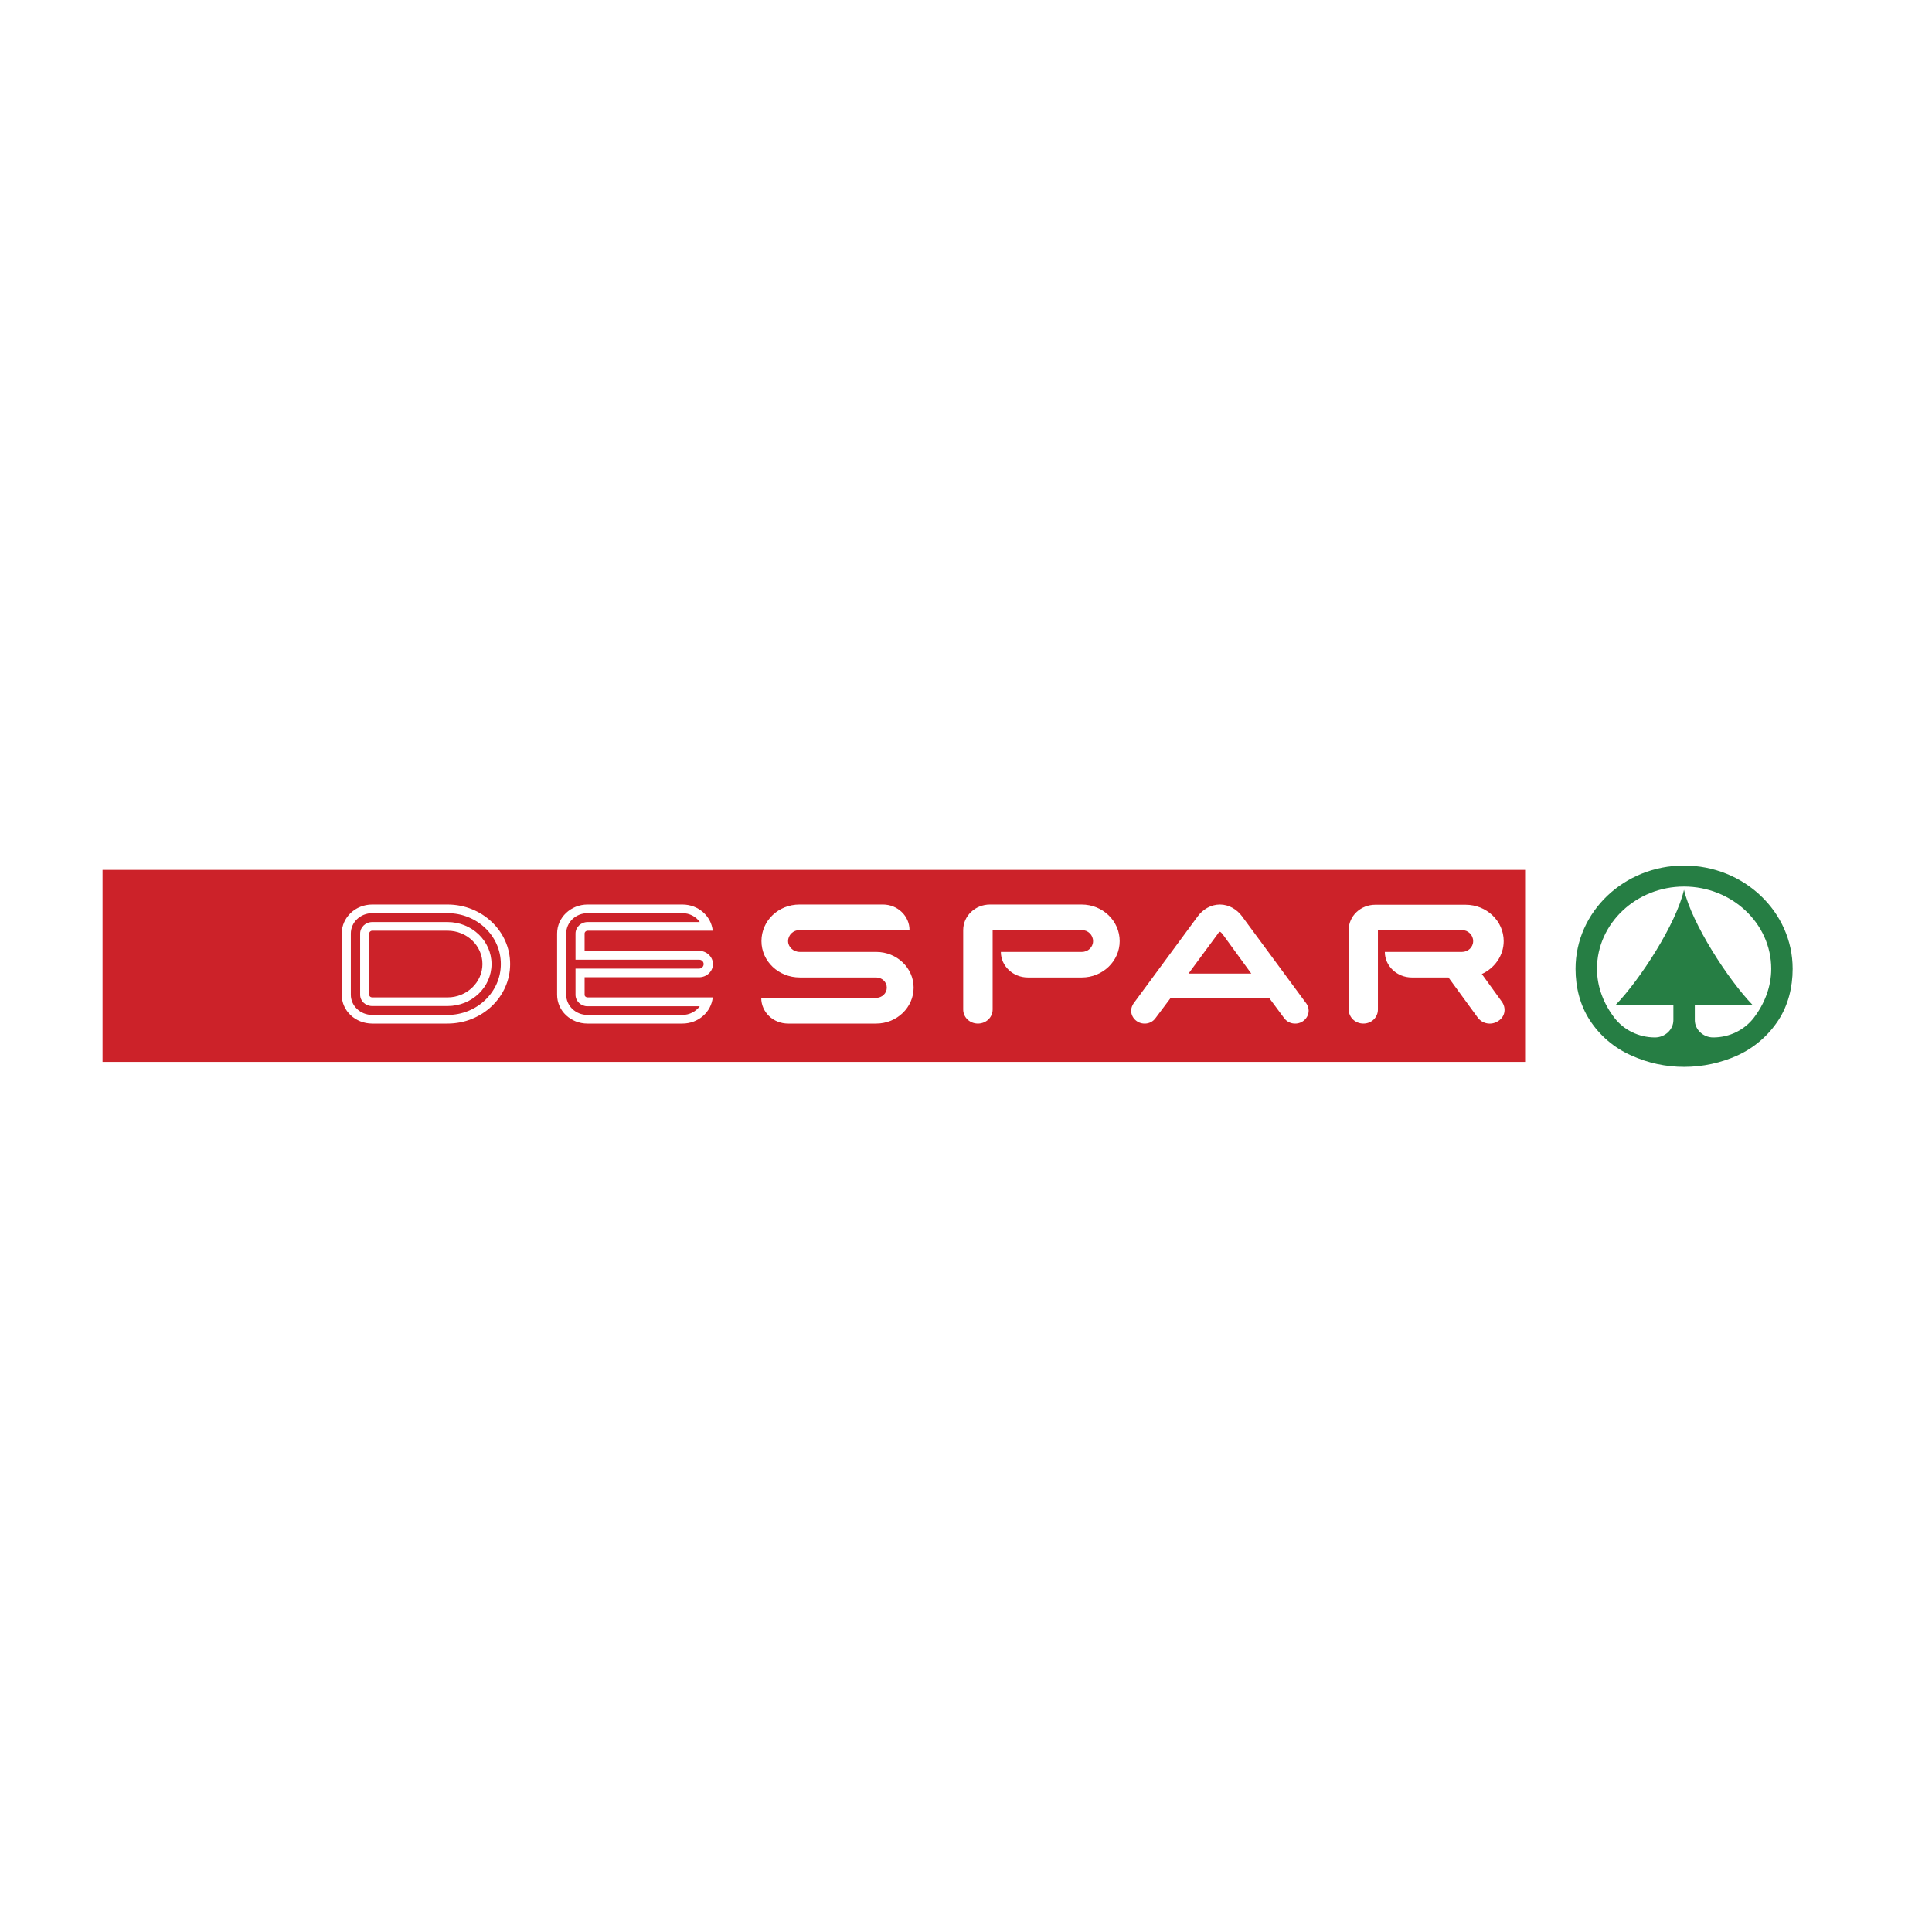
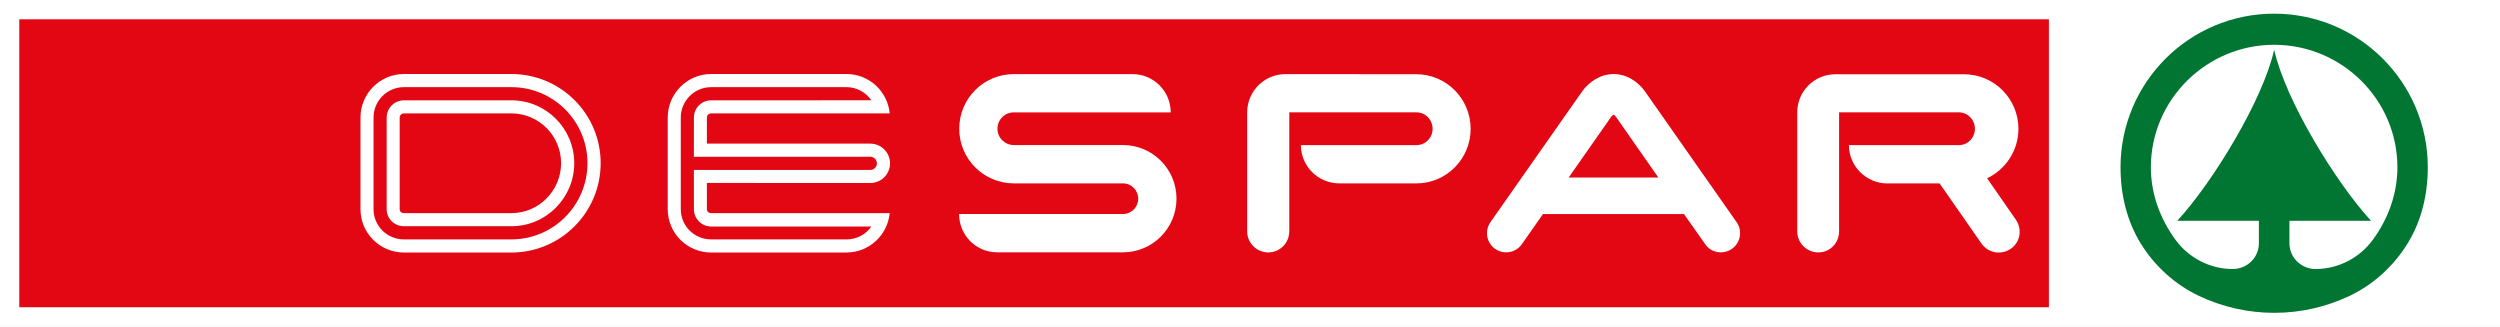
- <svg xmlns="http://www.w3.org/2000/svg" width="2500" height="2500" viewBox="0 0 192.756 192.756">
-   <g fill-rule="evenodd" clip-rule="evenodd">
-     <path fill="#fff" d="M0 0h192.756v192.756H0V0z" />
-     <path fill="#fff" d="M8.504 85.062h175.748v22.632H8.504V85.062z" />
-     <path fill="#cc2229" d="M10.232 86.789H152.16v19.156H10.232V86.789z" />
-     <path d="M168.012 86.357c-5.982 0-10.82 4.622-10.82 10.302 0 1.856.455 3.628 1.404 5.097a9.493 9.493 0 0 0 4.146 3.541 12.645 12.645 0 0 0 5.291 1.145c1.879 0 3.672-.41 5.27-1.122a9.669 9.669 0 0 0 4.146-3.563c.951-1.469 1.404-3.24 1.404-5.097.001-5.681-4.859-10.303-10.841-10.303zm6.953 15.205c-.906 1.166-2.375 1.943-4.037 1.943-.994 0-1.836-.777-1.836-1.728v-1.512h5.766c-2.461-2.549-6.047-8.099-6.846-11.489-.777 3.391-4.361 8.94-6.824 11.489h5.766v1.512c0 .95-.842 1.728-1.836 1.728-1.662 0-3.131-.777-4.037-1.943-1.059-1.383-1.75-3.067-1.75-4.902 0-4.536 3.93-8.207 8.682-8.207 4.773 0 8.703 3.671 8.703 8.207-.001 1.834-.693 3.519-1.751 4.902z" fill="#267e44" />
-     <path d="M87.416 102.122c2.073 0 3.736-1.619 3.736-3.584 0-1.966-1.663-3.564-3.736-3.564h-7.624c-.647 0-1.166-.497-1.166-1.08 0-.604.519-1.102 1.145-1.102h10.971c0-1.403-1.188-2.548-2.656-2.548h-8.315c-2.116 0-3.801 1.62-3.801 3.65 0 2.008 1.706 3.628 3.822 3.628h7.624c.583 0 1.059.453 1.059 1.016 0 .561-.476 1.015-1.059 1.015H75.948c0 1.425 1.188 2.569 2.678 2.569h8.79zM121.711 90.245c.906 0 1.705.497 2.201 1.167l6.436 8.725c.131.194.217.432.217.691 0 .712-.605 1.295-1.338 1.295a1.34 1.34 0 0 1-1.102-.539l-1.49-2.009h-9.848l-1.49 1.987a1.305 1.305 0 0 1-1.102.561c-.734 0-1.34-.583-1.34-1.295 0-.26.107-.519.238-.713l6.414-8.703c.497-.671 1.296-1.167 2.204-1.167zm-3.133 6.889h6.264l-2.895-3.974c-.064-.065-.172-.194-.236-.194-.066 0-.174.129-.217.216l-2.916 3.952zM107.91 90.245c2.117 0 3.801 1.642 3.801 3.65 0 1.987-1.684 3.628-3.779 3.628h-5.377c-1.49 0-2.699-1.145-2.699-2.548h8.076c.627 0 1.123-.475 1.123-1.08s-.496-1.102-1.123-1.102h-8.896v7.926c0 .777-.648 1.403-1.469 1.403-.822 0-1.469-.626-1.469-1.403v-7.926c0-1.403 1.188-2.548 2.678-2.548h9.134zM147.842 97.177c1.273-.583 2.182-1.835 2.182-3.282 0-2.008-1.707-3.628-3.803-3.628h-9.004c-1.469 0-2.658 1.123-2.658 2.526v7.904c0 .799.648 1.425 1.469 1.425.822 0 1.447-.626 1.447-1.403v-7.926h8.379c.627 0 1.123.497 1.123 1.102s-.496 1.08-1.123 1.08h-7.688c0 1.404 1.209 2.548 2.699 2.548h3.65l2.916 3.995c.475.648 1.381.8 2.051.346.691-.432.82-1.296.346-1.943l-1.986-2.744zM37.14 102.122c-1.685 0-3.045-1.273-3.045-2.872v-6.111c0-1.598 1.36-2.894 3.045-2.894h7.516c3.434 0 6.241 2.657 6.241 5.939s-2.808 5.938-6.241 5.938H37.14zm7.516-.863c2.937 0 5.312-2.289 5.312-5.075 0-2.808-2.376-5.075-5.312-5.075H37.14c-1.188 0-2.138.907-2.138 2.03v6.111c0 1.102.95 2.009 2.138 2.009h7.516z" fill="#fff" />
-     <path d="M37.14 100.373c-.669 0-1.209-.496-1.209-1.123v-6.111c0-.626.54-1.145 1.209-1.145h7.516c2.418 0 4.384 1.879 4.384 4.189s-1.965 4.189-4.384 4.189H37.14v.001zm7.516-.864c1.922 0 3.477-1.512 3.477-3.325 0-1.836-1.555-3.326-3.477-3.326H37.14c-.173 0-.302.129-.302.281v6.111c0 .151.129.259.302.259h7.516zM58.606 102.122c-1.663 0-3.023-1.273-3.023-2.872v-6.111c0-1.598 1.361-2.894 3.045-2.894h9.459c1.576 0 2.872 1.145 3.023 2.613H58.628c-.173 0-.303.129-.303.281v1.728H69.75c.756 0 1.382.605 1.382 1.317 0 .734-.626 1.317-1.382 1.317H58.326v1.749c0 .151.13.259.303.259h12.482c-.151 1.469-1.447 2.613-3.023 2.613h-9.482zm-1.187-2.872v-2.612H69.75a.457.457 0 0 0 .454-.454.439.439 0 0 0-.454-.432H57.419v-2.613c0-.626.54-1.145 1.209-1.145h11.187c-.367-.54-1.015-.886-1.728-.886h-9.459c-1.188 0-2.138.907-2.138 2.03v6.111c0 1.102.95 2.009 2.116 2.009h9.481a2.16 2.16 0 0 0 1.728-.864H58.606c-.648.001-1.187-.517-1.187-1.144z" fill="#fff" />
+ <svg xmlns="http://www.w3.org/2000/svg" id="a" data-name="Livello 1" viewBox="0 0 594.275 77.624">
+   <defs>
+     <style>
+       .b {
+         fill: #007632;
+       }
+ 
+       .c {
+         fill: #fff;
+       }
+ 
+       .d {
+         fill: #e30613;
+       }
+     </style>
+   </defs>
+   <rect class="c" width="594.275" height="77.624" />
+   <rect class="d" x="4.585" y="4.589" width="482.455" height="68.447" />
+   <path class="c" d="M266.94,59.981c7.039,0,12.725-5.721,12.725-12.76s-5.686-12.74-12.725-12.74h-25.935c-2.149,0-3.901-1.727-3.901-3.875s1.732-3.892,3.881-3.892h37.309c0-4.996-4.045-9.095-9.041-9.095h-28.278c-7.176,0-12.955,5.811-12.955,12.986s5.819,12.988,12.995,12.988h25.926c2.012,0,3.622,1.633,3.622,3.645s-1.61,3.633-3.622,3.633h-38.959c0,5.037,4.025,9.109,9.064,9.109h29.895Z" />
+   <path class="c" d="M383.573,17.607c3.091,0,5.801,1.783,7.46,4.128l21.852,31.183c.491,.729,.75,1.562,.75,2.508,0,2.518-2.041,4.557-4.559,4.557-1.573,0-2.901-.711-3.721-1.922l-5.055-7.174h-33.519l-5.009,7.137c-.822,1.197-2.186,1.959-3.747,1.959-2.518,0-4.56-2.039-4.56-4.557,0-.945,.311-1.852,.802-2.578l21.815-31.103c1.658-2.346,4.396-4.138,7.488-4.138Zm-10.682,24.59h21.315l-9.882-14.15c-.157-.27-.553-.752-.752-.752-.241,0-.632,.49-.786,.769l-9.896,14.132Z" />
+   <path class="c" d="M336.64,17.638c7.15,0,12.946,5.826,12.946,12.977s-5.749,12.98-12.899,12.98h-18.303c-5.027,0-9.148-4.063-9.148-9.089l27.451-.009c2.153,0,3.853-1.728,3.853-3.882s-1.699-3.909-3.853-3.909h-30.212v28.266c0,2.777-2.217,5.031-4.995,5.031s-5.018-2.254-5.018-5.031V26.736c0-5.026,4.062-9.116,9.088-9.116l31.089,.018Z" />
+   <path class="c" d="M472.356,42.377c4.391-2.078,7.447-6.577,7.447-11.763,0-7.15-5.795-12.964-12.945-12.964h-30.566c-5.026,0-9.088,4.06-9.069,9.086v28.229c-.018,2.779,2.241,5.037,5.021,5.037s4.928-2.254,4.928-5.031V26.705h28.433c2.153,0,3.853,1.754,3.853,3.909s-1.699,3.886-3.853,3.886h-26.095c0,5.027,4.121,9.104,9.148,9.104l12.401-.004,9.941,14.264c1.576,2.291,4.721,2.85,7,1.26,2.279-1.59,2.752-4.668,1.162-6.945l-6.805-9.801Z" />
+   <g>
+     <path class="c" d="M96.02,60.028c-5.704,0-10.328-4.598-10.328-10.303V27.946c0-5.704,4.624-10.351,10.328-10.351h25.55c11.716,0,21.213,9.476,21.213,21.19s-9.497,21.242-21.213,21.242h-25.55Zm25.55-3.121c9.983,0,18.076-8.137,18.076-18.121s-8.093-18.07-18.076-18.07h-25.55c-3.99,0-7.225,3.24-7.225,7.231v21.779c0,3.99,3.235,7.182,7.225,7.182h25.55Z" />
+     <path class="c" d="M96.02,53.776c-2.266,0-4.104-1.783-4.104-4.051V27.946c0-2.266,1.838-4.099,4.104-4.099h25.55c8.247,0,14.934,6.691,14.934,14.938s-6.686,14.99-14.934,14.99h-25.55Zm25.55-3.109c6.521,0,11.806-5.359,11.806-11.88s-5.285-11.83-11.806-11.83h-25.55c-.561,0-1.015,.43-1.015,.99v21.779c0,.561,.454,.941,1.015,.941h25.55Z" />
  </g>
+   <path class="c" d="M169.047,60.028c-5.705,0-10.324-4.598-10.324-10.303V27.946c0-5.704,4.625-10.351,10.329-10.351h32.169c5.371,0,9.78,4.118,10.275,9.362l-42.444-.002c-.56,0-1.015,.43-1.015,.99l-.006,6.197h0l38.855,.001c2.587,0,4.684,2.097,4.684,4.684s-2.098,4.676-4.684,4.676l-38.855-.014h0l.006,6.234c0,.561,.451,.941,1.011,.941h42.438c-.496,5.244-4.904,9.361-10.276,9.361h-32.163Zm-4.099-10.303l-.01-9.328v.002l41.948-.002c.863,0,1.563-.706,1.563-1.569,0-.864-.7-1.563-1.563-1.563l-41.948,.005h0l.01-9.323c0-2.266,1.837-4.099,4.104-4.099l38.087-.008c-1.306-1.882-3.456-3.124-5.918-3.124h-32.169c-3.99,0-7.225,3.24-7.225,7.231v21.779c0,3.99,3.229,7.182,7.22,7.182l32.163,.002c2.463,0,4.613-1.185,5.918-3.068h-38.081c-2.267,0-4.099-1.848-4.099-4.115Z" />
+   <path class="b" d="M540.592,3.251c-20.17,0-36.521,16.351-36.521,36.519,0,6.543,1.543,12.781,4.729,17.988,3.327,5.436,8.169,9.869,13.968,12.607,5.414,2.555,11.469,3.998,17.855,3.998,6.359,0,12.386-1.441,17.784-3.977,5.802-2.727,10.65-7.193,13.976-12.629,3.188-5.207,4.729-11.445,4.729-17.988,0-20.168-16.351-36.519-36.52-36.519Zm23.405,53.816c-3.059,4.148-8.031,6.881-13.581,6.881-3.379,0-6.193-2.721-6.193-6.1v-5.359h19.401c-8.312-9.018-20.364-28.624-23.032-40.675-2.669,12.052-14.72,31.658-23.032,40.675h19.4v5.359c0,3.379-2.814,6.1-6.191,6.1-5.551,0-10.523-2.732-13.582-6.881-3.572-4.846-5.904-10.815-5.904-17.297,0-16.084,13.225-29.125,29.309-29.125s29.294,13.041,29.294,29.125c0,6.482-2.316,12.451-5.889,17.297Z" />
</svg>
